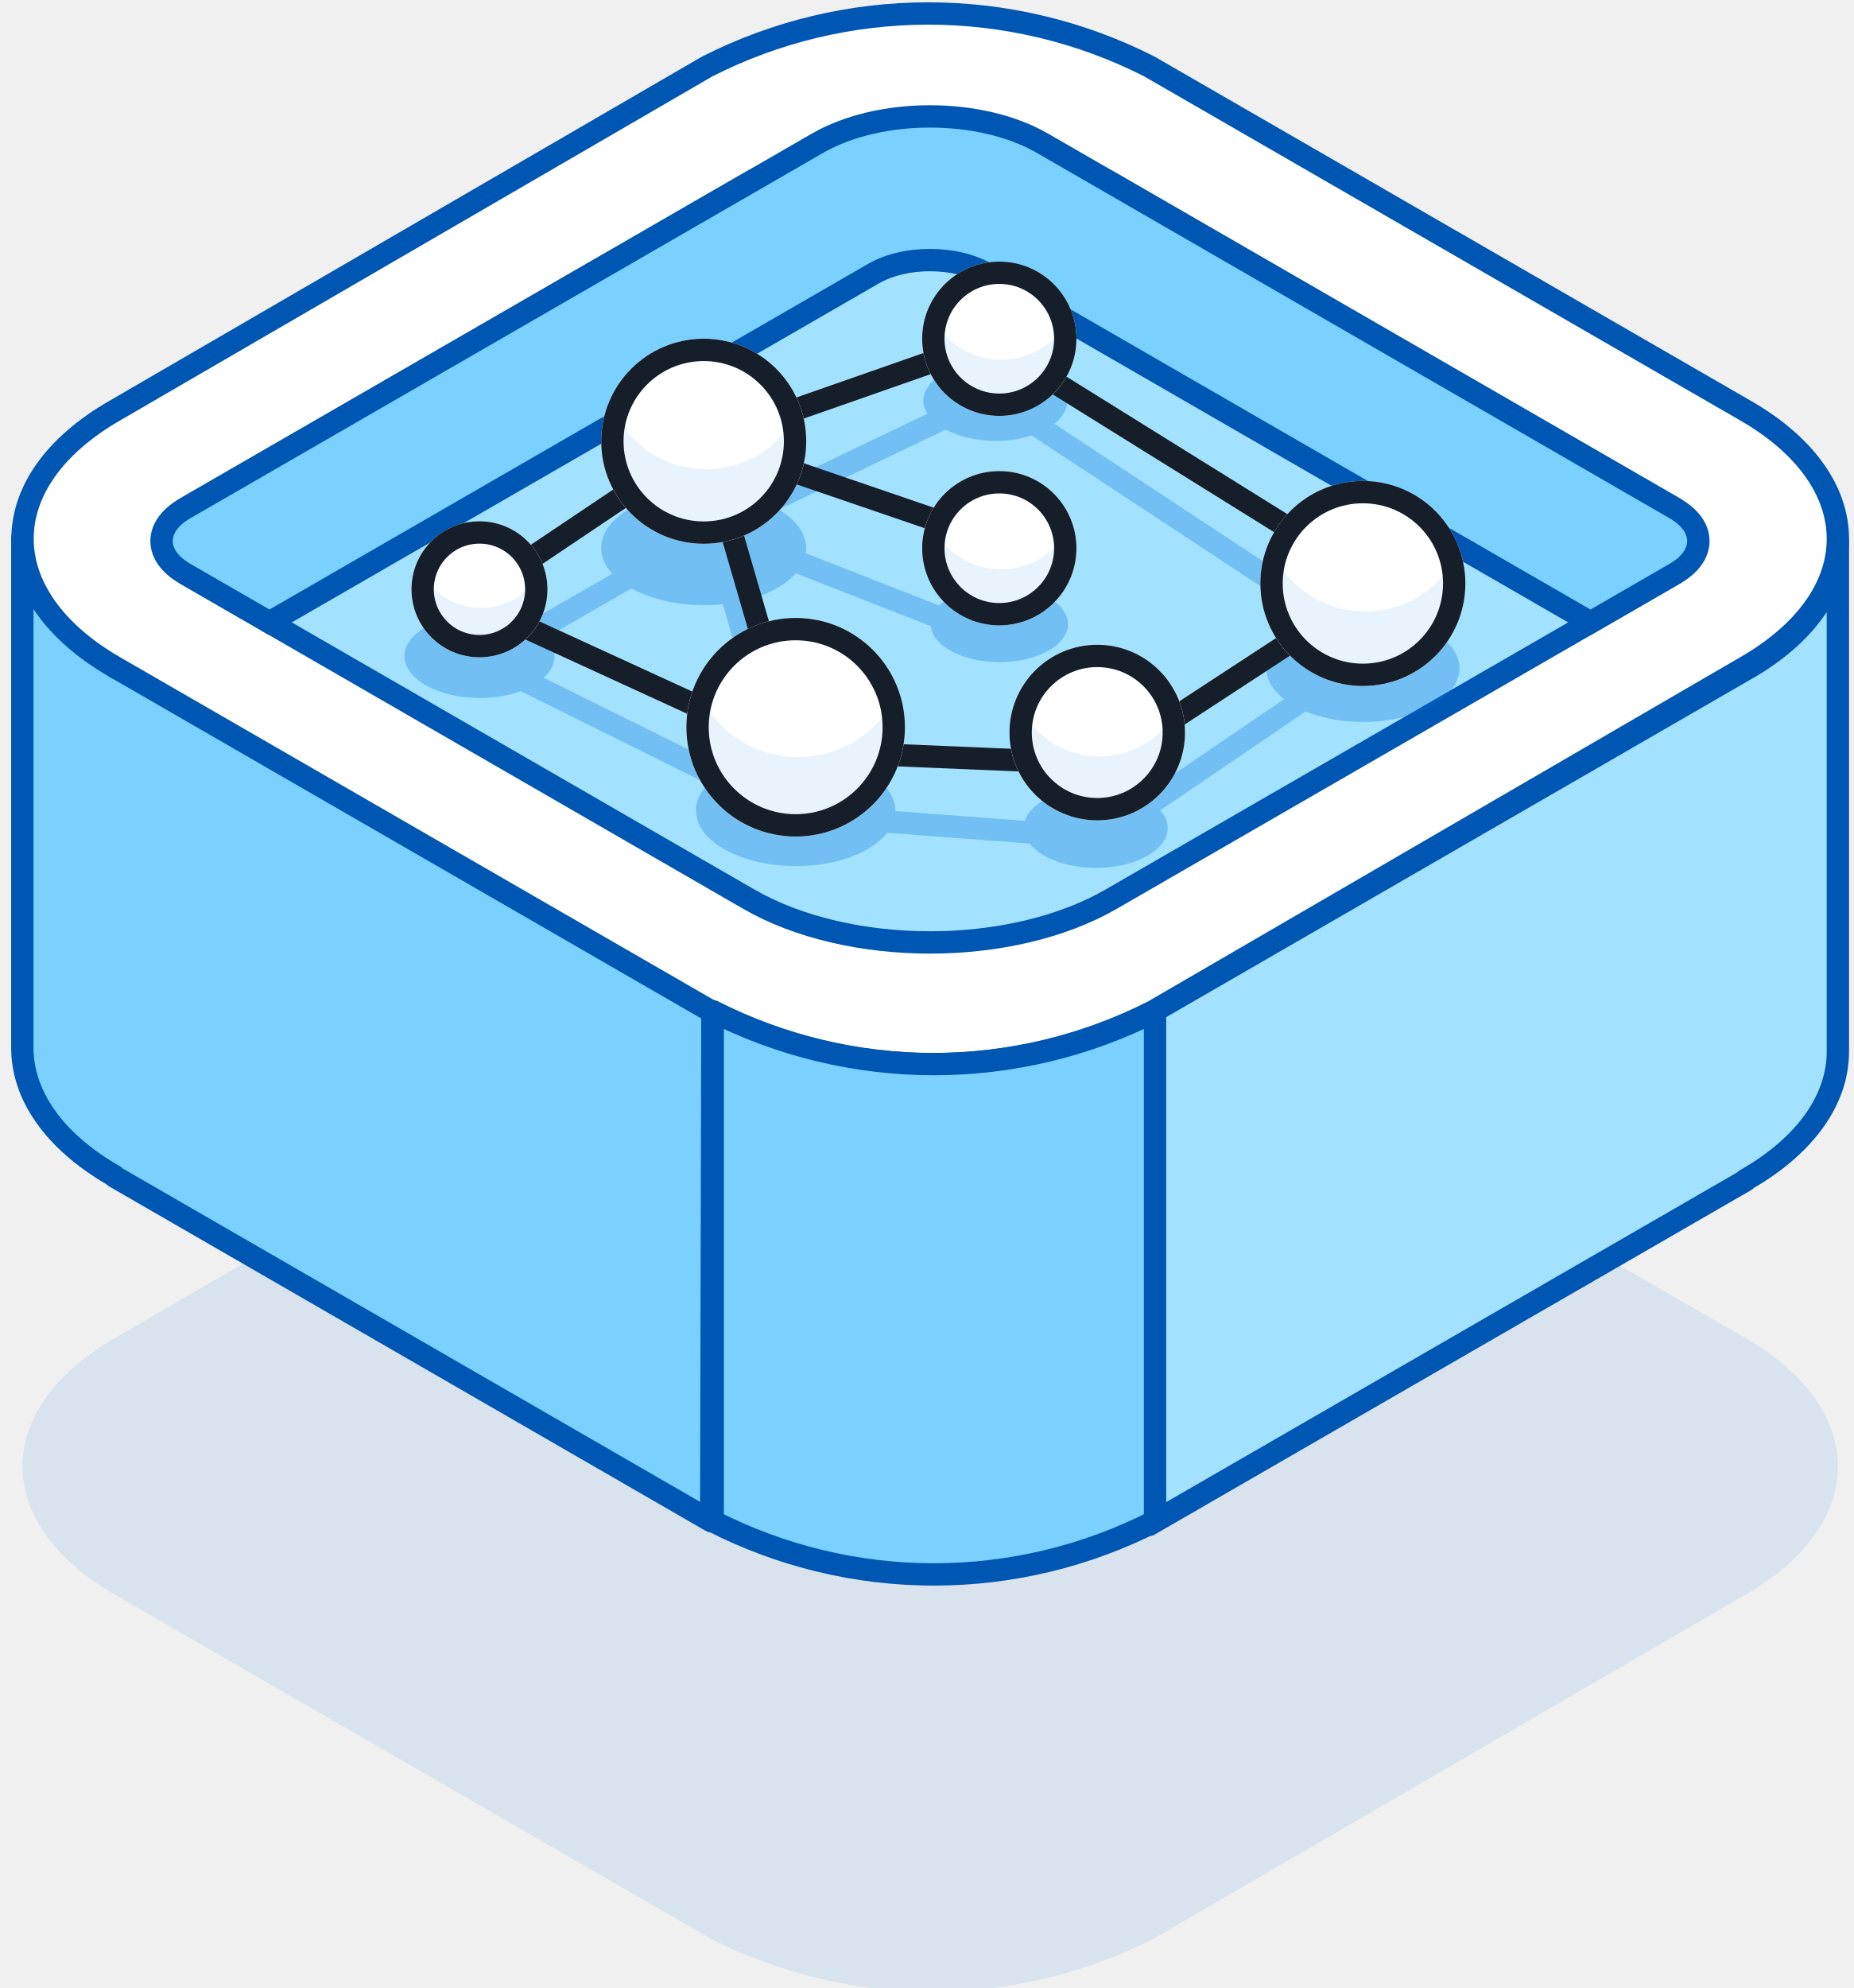
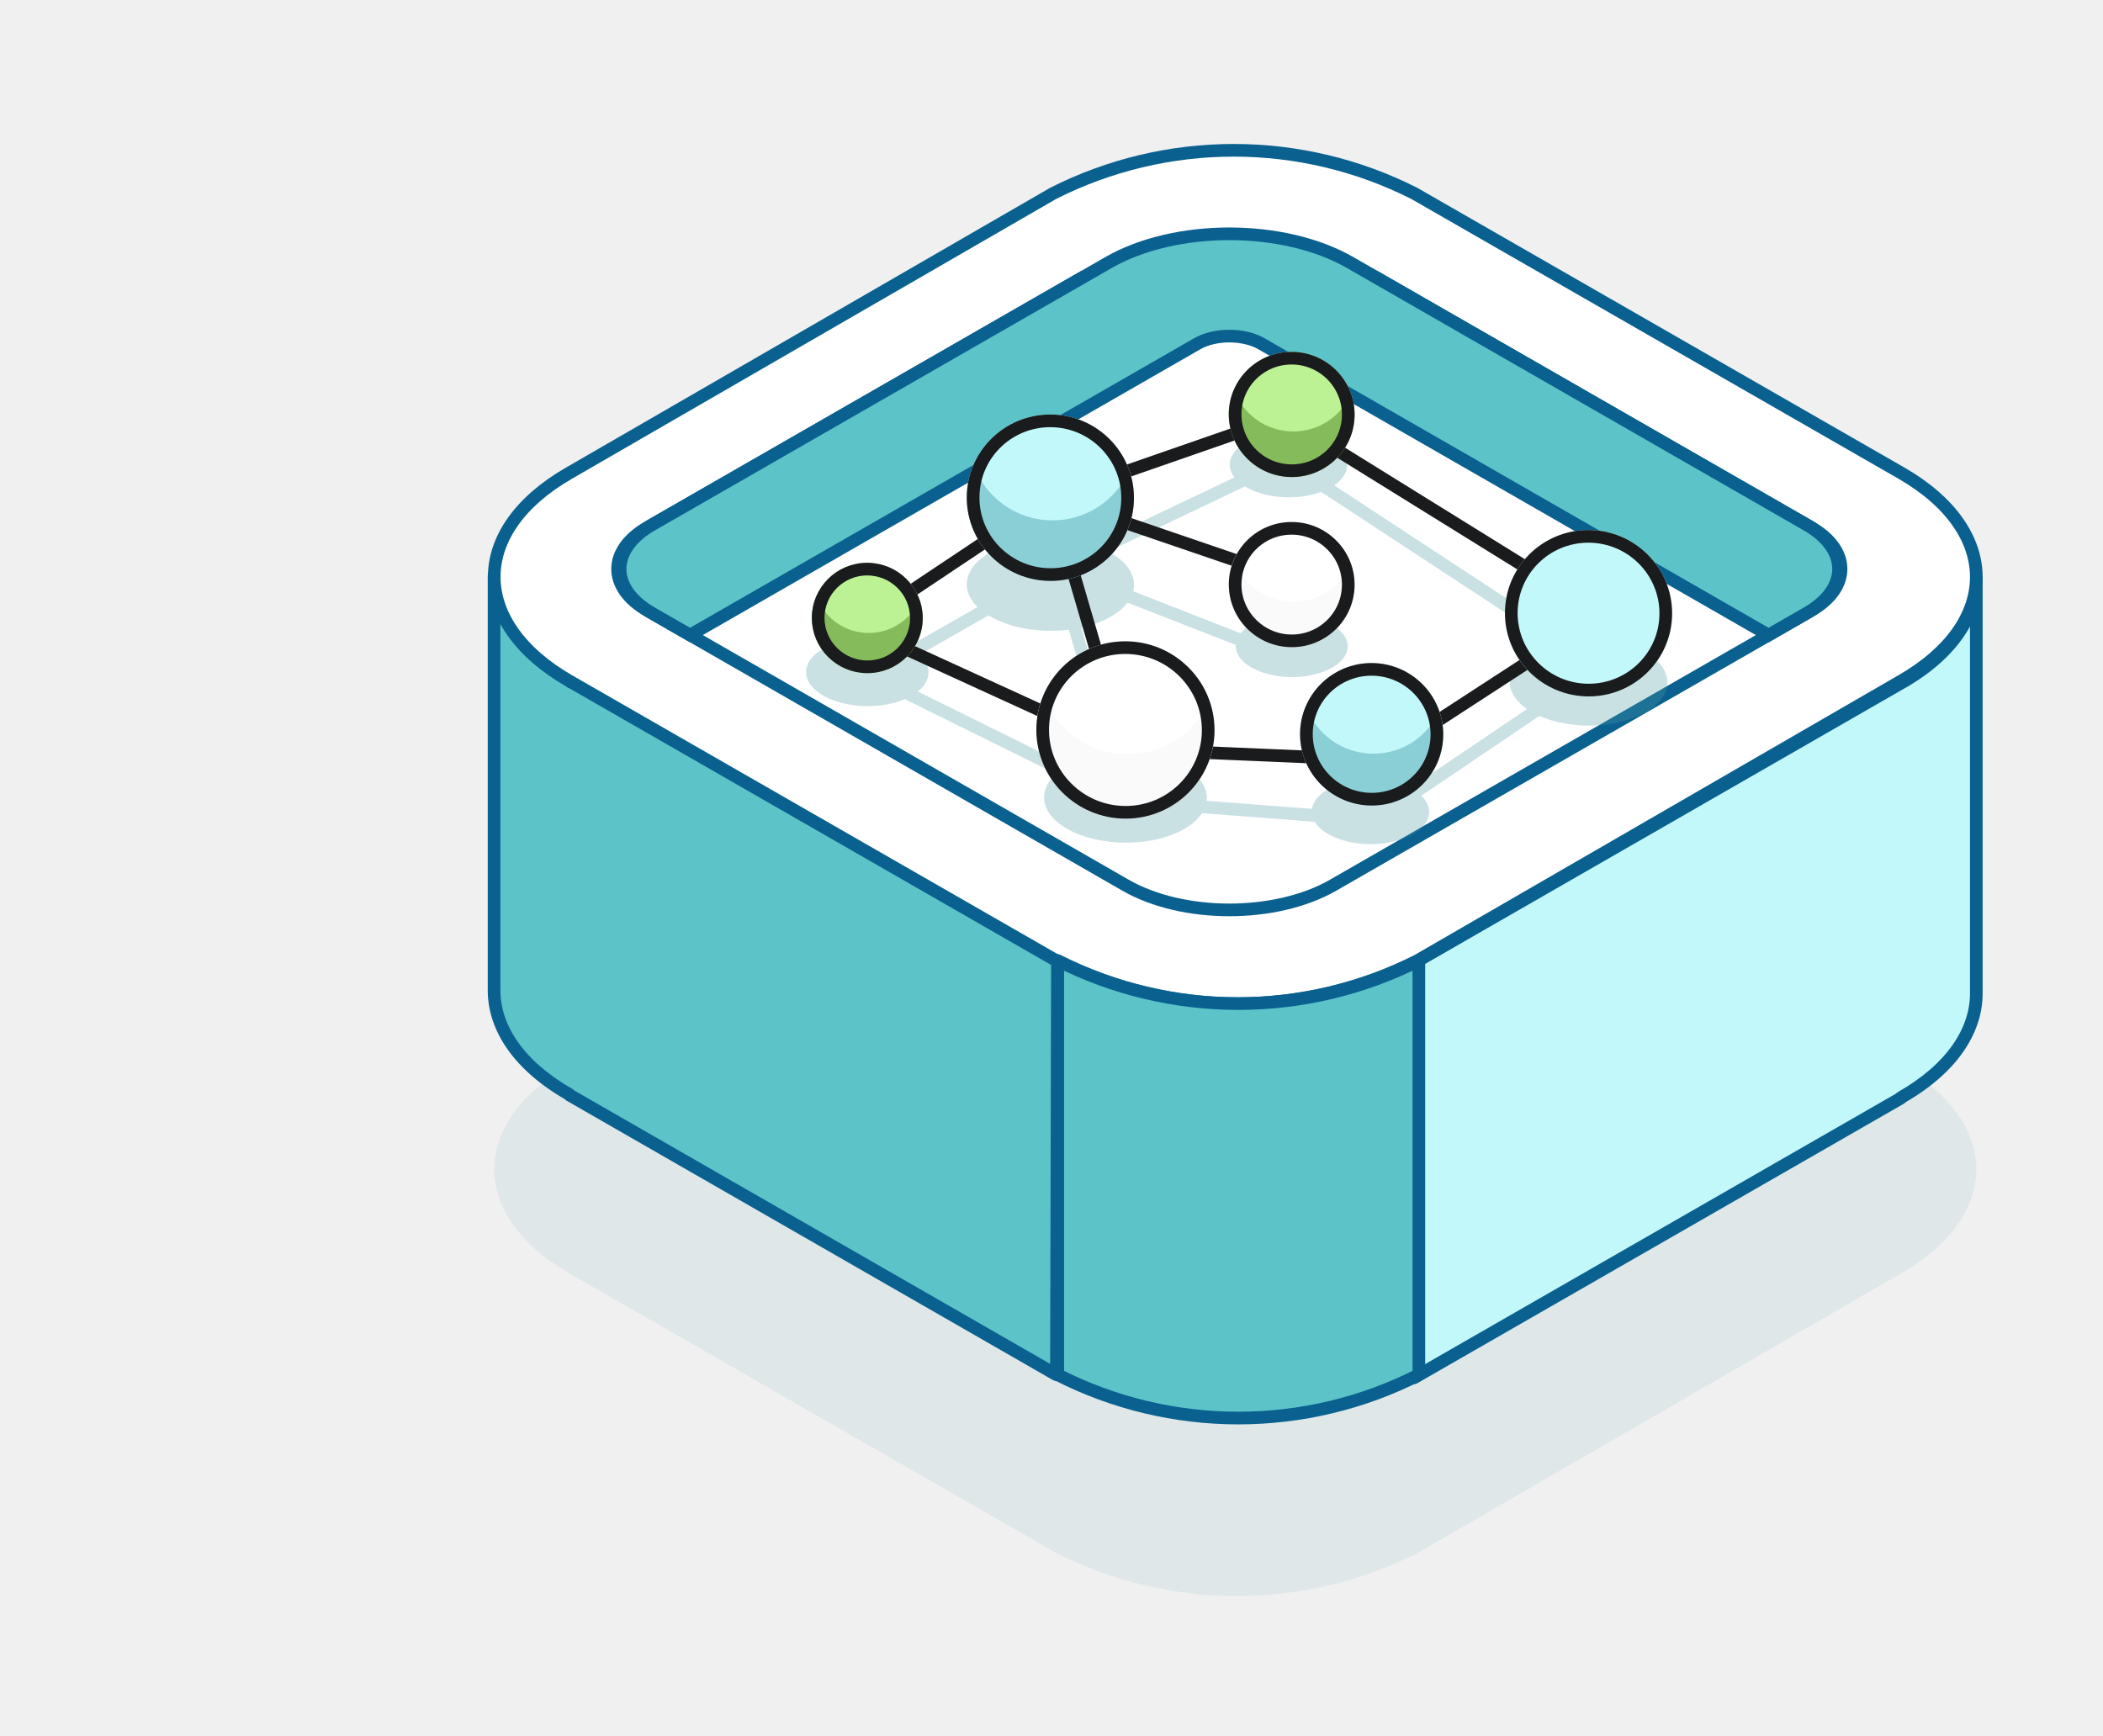
- <svg xmlns="http://www.w3.org/2000/svg" width="83" height="89" viewBox="0 0 83 89" fill="none">
-   <path opacity="0.1" d="M78.169 59.912C83.66 63.078 83.688 68.205 78.169 71.385L51.653 86.793C48.582 88.354 45.186 89.168 41.742 89.168C38.298 89.168 34.902 88.354 31.832 86.793L5.133 71.385C-0.344 68.219 -0.386 63.092 5.133 59.912L31.664 44.504C34.731 42.943 38.125 42.129 41.567 42.129C45.009 42.129 48.403 42.943 51.47 44.504L78.169 59.912Z" fill="#006FD6" />
-   <path fill-rule="evenodd" clip-rule="evenodd" d="M1 24.074V46.907C1 48.977 2.35 51.06 5.133 52.652L5.132 52.678L31.845 68.1L31.901 45.268L5.202 29.846L5.202 29.906V29.846C2.401 28.277 1 26.161 1 24.074Z" fill="#7AD1FF" />
-   <path d="M1.5 24.074C1.5 23.798 1.276 23.574 1 23.574C0.724 23.574 0.5 23.798 0.5 24.074H1.5ZM5.133 52.652L5.633 52.654C5.633 52.474 5.537 52.308 5.381 52.218L5.133 52.652ZM5.132 52.678L4.632 52.676C4.632 52.855 4.727 53.021 4.882 53.111L5.132 52.678ZM31.845 68.1L31.595 68.533C31.749 68.623 31.94 68.623 32.094 68.534C32.249 68.445 32.344 68.28 32.345 68.102L31.845 68.1ZM31.901 45.268L32.401 45.269C32.401 45.09 32.306 44.925 32.151 44.835L31.901 45.268ZM5.202 29.846L5.453 29.413C5.298 29.323 5.108 29.323 4.953 29.412C4.799 29.501 4.703 29.666 4.702 29.844L5.202 29.846ZM5.202 29.906H4.702C4.702 30.182 4.926 30.406 5.202 30.406C5.477 30.407 5.701 30.184 5.702 29.908L5.202 29.906ZM5.202 29.846H5.702C5.702 29.665 5.604 29.498 5.447 29.409L5.202 29.846ZM1.5 46.907V24.074H0.5V46.907H1.5ZM5.381 52.218C2.693 50.681 1.5 48.737 1.5 46.907H0.5C0.5 49.217 2.007 51.44 4.884 53.086L5.381 52.218ZM5.632 52.679L5.633 52.654L4.633 52.651L4.632 52.676L5.632 52.679ZM32.095 67.667L5.382 52.245L4.882 53.111L31.595 68.533L32.095 67.667ZM31.401 45.267L31.345 68.099L32.345 68.102L32.401 45.269L31.401 45.267ZM4.952 30.279L31.651 45.701L32.151 44.835L5.453 29.413L4.952 30.279ZM5.702 29.908L5.702 29.847L4.702 29.844L4.702 29.905L5.702 29.908ZM4.702 29.846V29.906H5.702V29.846H4.702ZM0.5 24.074C0.5 26.405 2.062 28.66 4.958 30.282L5.447 29.409C2.74 27.893 1.5 25.918 1.5 24.074H0.5Z" fill="#0056B3" />
-   <path fill-rule="evenodd" clip-rule="evenodd" d="M82.297 24.242V47.075C82.297 49.145 80.947 51.228 78.165 52.82L78.165 52.846L51.452 68.268L51.396 45.436L78.095 30.013L78.095 30.014C80.896 28.445 82.297 26.329 82.297 24.242Z" fill="#A3E2FF" />
-   <path d="M81.797 24.242C81.797 23.966 82.021 23.742 82.297 23.742C82.573 23.742 82.797 23.966 82.797 24.242H81.797ZM78.165 52.82L77.665 52.822C77.664 52.642 77.76 52.475 77.916 52.386L78.165 52.82ZM78.165 52.846L78.665 52.844C78.665 53.023 78.57 53.189 78.415 53.279L78.165 52.846ZM51.452 68.268L51.702 68.701C51.548 68.79 51.357 68.79 51.203 68.701C51.048 68.612 50.953 68.448 50.952 68.269L51.452 68.268ZM51.396 45.436L50.896 45.437C50.896 45.258 50.991 45.092 51.146 45.003L51.396 45.436ZM78.095 30.013L77.845 29.58C77.999 29.491 78.189 29.491 78.344 29.58C78.499 29.669 78.594 29.833 78.595 30.012L78.095 30.013ZM78.095 30.014L78.339 30.45C78.184 30.536 77.996 30.535 77.843 30.445C77.69 30.356 77.595 30.192 77.595 30.015L78.095 30.014ZM81.797 47.075V24.242H82.797V47.075H81.797ZM77.916 52.386C80.604 50.848 81.797 48.905 81.797 47.075H82.797C82.797 49.385 81.29 51.608 78.413 53.254L77.916 52.386ZM77.665 52.847L77.665 52.822L78.665 52.819L78.665 52.844L77.665 52.847ZM51.202 67.835L77.915 52.413L78.415 53.279L51.702 68.701L51.202 67.835ZM51.896 45.434L51.952 68.267L50.952 68.269L50.896 45.437L51.896 45.434ZM78.345 30.446L51.646 45.869L51.146 45.003L77.845 29.58L78.345 30.446ZM77.595 30.015L77.595 30.015L78.595 30.012L78.595 30.012L77.595 30.015ZM82.797 24.242C82.797 26.573 81.235 28.828 78.339 30.45L77.85 29.577C80.557 28.061 81.797 26.086 81.797 24.242H82.797Z" fill="#0056B3" />
-   <path d="M78.169 18.387C83.66 21.552 83.688 26.68 78.169 29.859L51.653 45.268C48.582 46.829 45.186 47.642 41.742 47.642C38.298 47.642 34.902 46.829 31.832 45.268L5.133 29.859C-0.344 26.694 -0.386 21.566 5.133 18.387L31.664 2.978C34.731 1.417 38.125 0.604 41.567 0.604C45.009 0.604 48.403 1.417 51.47 2.978L78.169 18.387Z" fill="white" stroke="#0056B3" stroke-linejoin="round" />
-   <path d="M51.721 45.268V68.1C48.655 69.667 45.261 70.485 41.817 70.485C38.374 70.485 34.98 69.667 31.914 68.1V45.268C34.983 46.826 38.376 47.638 41.817 47.638C45.259 47.638 48.652 46.826 51.721 45.268Z" fill="#7AD1FF" stroke="#0056B3" stroke-linejoin="round" />
-   <path d="M49.764 8.192C45.279 5.603 38.007 5.603 33.522 8.192L8.464 22.658C6.969 23.521 6.969 24.921 8.464 25.784L33.522 40.25C38.007 42.839 45.279 42.839 49.764 40.25L74.822 25.784C76.317 24.921 76.317 23.521 74.822 22.658L49.764 8.192Z" fill="#A3E2FF" stroke="#0056B3" />
-   <path fill-rule="evenodd" clip-rule="evenodd" d="M36.596 6.418C39.383 4.809 43.902 4.809 46.689 6.418L75.005 22.765C76.399 23.569 76.399 24.874 75.005 25.678L71.218 27.864L44.166 12.247C42.772 11.442 40.513 11.442 39.119 12.247L12.067 27.864L8.28 25.678C6.886 24.874 6.886 23.569 8.28 22.765L36.596 6.418Z" fill="#7AD1FF" />
-   <path d="M46.689 6.418L46.939 5.985V5.985L46.689 6.418ZM36.596 6.418L36.846 6.851L36.596 6.418ZM75.005 22.765L74.755 23.198L75.005 22.765ZM75.005 25.678L74.755 25.245V25.245L75.005 25.678ZM71.218 27.864L70.968 28.297L71.218 28.442L71.468 28.297L71.218 27.864ZM44.166 12.247L44.416 11.814L44.166 12.247ZM39.119 12.247L38.869 11.814L39.119 12.247ZM12.067 27.864L11.817 28.297L12.067 28.442L12.317 28.297L12.067 27.864ZM8.28 25.678L8.53 25.245H8.53L8.28 25.678ZM8.28 22.765L8.03 22.332H8.03L8.28 22.765ZM46.939 5.985C45.451 5.126 43.533 4.711 41.642 4.711C39.752 4.711 37.834 5.126 36.346 5.985L36.846 6.851C38.146 6.1 39.88 5.711 41.642 5.711C43.404 5.711 45.139 6.1 46.439 6.851L46.939 5.985ZM75.255 22.332L46.939 5.985L46.439 6.851L74.755 23.198L75.255 22.332ZM75.255 26.111C76.043 25.656 76.55 24.99 76.55 24.221C76.55 23.453 76.043 22.787 75.255 22.332L74.755 23.198C75.361 23.547 75.55 23.936 75.55 24.221C75.55 24.507 75.361 24.895 74.755 25.245L75.255 26.111ZM71.468 28.297L75.255 26.111L74.755 25.245L70.968 27.431L71.468 28.297ZM71.468 27.431L44.416 11.814L43.916 12.68L70.968 28.297L71.468 27.431ZM44.416 11.814C43.625 11.357 42.62 11.143 41.642 11.143C40.665 11.143 39.66 11.357 38.869 11.814L39.369 12.68C39.972 12.332 40.794 12.143 41.642 12.143C42.491 12.143 43.313 12.332 43.916 12.68L44.416 11.814ZM38.869 11.814L11.817 27.431L12.317 28.297L39.369 12.68L38.869 11.814ZM8.03 26.111L11.817 28.297L12.317 27.431L8.53 25.245L8.03 26.111ZM8.03 22.332C7.242 22.787 6.734 23.453 6.734 24.221C6.734 24.99 7.242 25.656 8.03 26.111L8.53 25.245C7.924 24.895 7.734 24.507 7.734 24.221C7.734 23.936 7.924 23.547 8.53 23.198L8.03 22.332ZM36.346 5.985L8.03 22.332L8.53 23.198L36.846 6.851L36.346 5.985Z" fill="#0056B3" />
-   <path opacity="0.3" fill-rule="evenodd" clip-rule="evenodd" d="M19.086 28.059C17.779 28.788 17.785 29.969 19.102 30.698C20.25 31.337 22.014 31.419 23.314 30.944L31.701 35.101C30.779 36.043 31.039 37.248 32.48 38.045C34.232 39.02 37.059 39.02 38.797 38.045C39.202 37.819 39.512 37.561 39.727 37.285L46.108 37.766C46.266 37.97 46.496 38.162 46.797 38.328C48.061 39.032 50.1 39.032 51.354 38.328C52.35 37.773 52.551 36.944 51.958 36.276L58.47 31.851C60.169 32.551 62.568 32.472 64.097 31.614C65.781 30.676 65.774 29.155 64.077 28.217C63.032 27.639 61.592 27.417 60.246 27.551L47.213 18.973C48.093 18.275 47.969 17.304 46.84 16.68C45.577 15.981 43.538 15.981 42.284 16.68C41.39 17.178 41.136 17.897 41.522 18.522L33.655 22.291C31.916 21.777 29.713 21.927 28.255 22.739C26.825 23.536 26.545 24.731 27.416 25.686L23.539 27.913C22.217 27.335 20.299 27.384 19.086 28.059ZM46.19 19.497C44.978 19.889 43.405 19.802 42.346 19.236L34.877 22.814C35.79 23.361 36.192 24.075 36.084 24.769L42.054 27.105C42.189 26.969 42.359 26.842 42.566 26.726C43.763 26.059 45.709 26.059 46.914 26.726C48.12 27.393 48.125 28.474 46.929 29.141C45.733 29.812 43.786 29.812 42.58 29.141C42.023 28.833 41.722 28.436 41.678 28.032L35.636 25.668C35.421 25.912 35.132 26.14 34.767 26.343C34.35 26.578 33.871 26.757 33.36 26.882L35.35 33.814C36.579 33.774 37.834 34.015 38.776 34.537C39.661 35.026 40.101 35.669 40.095 36.31L45.895 36.747C46.005 36.399 46.3 36.067 46.782 35.798C47.952 35.146 49.805 35.102 51.075 35.667L57.5 31.301C56.299 30.363 56.452 29.056 57.959 28.217C58.233 28.064 58.535 27.936 58.856 27.833L46.19 19.497ZM24.352 30.342C24.949 29.791 24.986 29.105 24.463 28.536L28.279 26.344C29.394 26.965 30.934 27.201 32.369 27.052L34.338 33.913C33.721 34.015 33.136 34.193 32.631 34.446L24.352 30.342Z" fill="#006FD6" />
-   <path d="M35.593 33.617L49.441 34.196L61.741 26.153L44.3 15.301L31.573 19.755M35.593 33.617L20.938 26.893L31.573 19.755M35.593 33.617L31.573 19.755M31.573 19.755L44.908 24.317" stroke="#151E29" />
-   <circle cx="3.454" cy="3.454" r="3.454" transform="matrix(-1 -8.9407e-08 -8.9407e-08 1 48.2012 21.0898)" fill="white" />
-   <path opacity="0.5" fill-rule="evenodd" clip-rule="evenodd" d="M41.571 23.184C42.045 24.526 43.325 25.487 44.829 25.487C46.254 25.487 47.477 24.625 48.005 23.393C48.132 23.753 48.201 24.14 48.201 24.544C48.201 26.451 46.655 27.998 44.747 27.998C42.84 27.998 41.293 26.451 41.293 24.544C41.293 24.061 41.392 23.601 41.571 23.184Z" fill="#D4E7F8" />
-   <circle cx="3.454" cy="3.454" r="2.954" transform="matrix(-1 -8.9407e-08 -8.9407e-08 1 48.2012 21.0898)" stroke="#151E29" />
-   <circle cx="3.454" cy="3.454" r="3.454" transform="matrix(-1 -8.9407e-08 -8.9407e-08 1 48.2012 11.7109)" fill="white" />
-   <path opacity="0.5" fill-rule="evenodd" clip-rule="evenodd" d="M41.571 13.805C42.045 15.147 43.325 16.108 44.829 16.108C46.254 16.108 47.477 15.246 48.005 14.014C48.132 14.374 48.201 14.761 48.201 15.165C48.201 17.072 46.655 18.619 44.747 18.619C42.84 18.619 41.293 17.072 41.293 15.165C41.293 14.682 41.392 14.222 41.571 13.805Z" fill="#D4E7F8" />
-   <circle cx="3.454" cy="3.454" r="2.954" transform="matrix(-1 -8.9407e-08 -8.9407e-08 1 48.2012 11.7109)" stroke="#151E29" />
-   <circle cx="4.893" cy="4.893" r="4.893" transform="matrix(-1 -8.9407e-08 -8.9407e-08 1 40.5215 27.6641)" fill="white" />
-   <path opacity="0.5" fill-rule="evenodd" clip-rule="evenodd" d="M31.13 30.631C31.801 32.532 33.614 33.894 35.745 33.894C37.763 33.894 39.495 32.672 40.244 30.928C40.424 31.438 40.522 31.986 40.522 32.558C40.522 35.26 38.331 37.451 35.629 37.451C32.926 37.451 30.736 35.26 30.736 32.558C30.736 31.874 30.876 31.222 31.13 30.631Z" fill="#D4E7F8" />
-   <circle cx="4.893" cy="4.893" r="4.393" transform="matrix(-1 -8.9407e-08 -8.9407e-08 1 40.5215 27.6641)" stroke="#151E29" />
-   <circle cx="3.044" cy="3.044" r="3.044" transform="matrix(-1 -8.9407e-08 -8.9407e-08 1 24.5137 23.3379)" fill="white" />
-   <path opacity="0.5" fill-rule="evenodd" clip-rule="evenodd" d="M18.67 25.184C19.088 26.366 20.216 27.214 21.542 27.214C22.797 27.214 23.875 26.454 24.341 25.369C24.453 25.686 24.514 26.027 24.514 26.383C24.514 28.064 23.151 29.427 21.469 29.427C19.788 29.427 18.425 28.064 18.425 26.383C18.425 25.957 18.512 25.552 18.67 25.184Z" fill="#D4E7F8" />
-   <circle cx="3.044" cy="3.044" r="2.544" transform="matrix(-1 -8.9407e-08 -8.9407e-08 1 24.5137 23.3379)" stroke="#151E29" />
-   <circle cx="3.93" cy="3.93" r="3.93" transform="matrix(-1 -8.9407e-08 -8.9407e-08 1 53.0625 28.8652)" fill="white" />
-   <path opacity="0.5" fill-rule="evenodd" clip-rule="evenodd" d="M45.518 31.248C46.058 32.775 47.514 33.869 49.225 33.869C50.846 33.869 52.238 32.888 52.839 31.487C52.984 31.896 53.062 32.337 53.062 32.796C53.062 34.967 51.303 36.726 49.132 36.726C46.961 36.726 45.202 34.967 45.202 32.796C45.202 32.246 45.315 31.723 45.518 31.248Z" fill="#D4E7F8" />
-   <circle cx="3.93" cy="3.93" r="3.43" transform="matrix(-1 -8.9407e-08 -8.9407e-08 1 53.0625 28.8652)" stroke="#151E29" />
-   <circle cx="4.59" cy="4.59" r="4.59" transform="matrix(-1 -8.9407e-08 -8.9407e-08 1 36.1016 15.1641)" fill="white" />
-   <path opacity="0.5" fill-rule="evenodd" clip-rule="evenodd" d="M27.291 17.945C27.921 19.729 29.622 21.007 31.621 21.007C33.514 21.007 35.139 19.861 35.841 18.225C36.01 18.703 36.102 19.217 36.102 19.753C36.102 22.288 34.047 24.343 31.512 24.343C28.977 24.343 26.922 22.288 26.922 19.753C26.922 19.111 27.053 18.5 27.291 17.945Z" fill="#D4E7F8" />
-   <circle cx="4.59" cy="4.59" r="4.09" transform="matrix(-1 -8.9407e-08 -8.9407e-08 1 36.1016 15.1641)" stroke="#151E29" />
-   <circle cx="4.59" cy="4.59" r="4.59" transform="matrix(-1 -8.9407e-08 -8.9407e-08 1 65.6172 21.5312)" fill="white" />
-   <path opacity="0.5" fill-rule="evenodd" clip-rule="evenodd" d="M56.807 24.314C57.437 26.098 59.137 27.376 61.136 27.376C63.029 27.376 64.655 26.23 65.356 24.593C65.525 25.072 65.617 25.586 65.617 26.122C65.617 28.657 63.562 30.712 61.027 30.712C58.492 30.712 56.437 28.657 56.437 26.122C56.437 25.48 56.569 24.869 56.807 24.314Z" fill="#D4E7F8" />
-   <circle cx="4.59" cy="4.59" r="4.09" transform="matrix(-1 -8.9407e-08 -8.9407e-08 1 65.6172 21.5312)" stroke="#151E29" />
+ <svg xmlns="http://www.w3.org/2000/svg" width="166" height="137" viewBox="0 0 166 137" fill="none">
+   <path opacity="0.1" d="M150.058 84.1C157.96 88.634 158.001 95.977 150.058 100.531L111.896 122.599C107.478 124.835 102.59 126 97.633 126C92.676 126 87.79 124.835 83.371 122.599L44.947 100.531C37.065 95.997 37.004 88.654 44.947 84.1L83.129 62.032C87.544 59.797 92.428 58.631 97.381 58.631C102.335 58.631 107.219 59.797 111.634 62.032L150.058 84.1Z" fill="#4C99A4" />
+   <path fill-rule="evenodd" clip-rule="evenodd" d="M39 45.479V78.18C39 81.145 40.943 84.129 44.947 86.409L44.947 86.445L83.391 108.533L83.472 75.833L45.048 53.745L45.048 53.833V53.745C41.016 51.498 39 48.468 39 45.479Z" fill="#5CC3C9" />
+   <path d="M39.5 45.479C39.5 45.203 39.276 44.979 39 44.979C38.724 44.979 38.5 45.203 38.5 45.479H39.5ZM44.947 86.409L45.447 86.41C45.448 86.23 45.351 86.063 45.195 85.974L44.947 86.409ZM44.947 86.445L44.447 86.444C44.447 86.623 44.542 86.789 44.698 86.879L44.947 86.445ZM83.391 108.533L83.142 108.967C83.297 109.055 83.487 109.055 83.641 108.966C83.796 108.877 83.891 108.713 83.891 108.534L83.391 108.533ZM83.472 75.833L83.972 75.834C83.972 75.654 83.877 75.489 83.721 75.399L83.472 75.833ZM45.048 53.745L45.297 53.311C45.143 53.223 44.953 53.223 44.798 53.312C44.644 53.401 44.549 53.565 44.548 53.743L45.048 53.745ZM45.048 53.833H44.548C44.548 54.109 44.771 54.333 45.047 54.333C45.323 54.334 45.547 54.11 45.548 53.835L45.048 53.833ZM45.048 53.745H45.548C45.548 53.563 45.45 53.396 45.291 53.308L45.048 53.745ZM39.5 78.18V45.479H38.5V78.18H39.5ZM45.195 85.974C41.284 83.748 39.5 80.903 39.5 78.18H38.5C38.5 81.386 40.602 84.51 44.7 86.843L45.195 85.974ZM45.447 86.447L45.447 86.41L44.447 86.407L44.447 86.444L45.447 86.447ZM83.64 108.1L45.196 86.012L44.698 86.879L83.142 108.967L83.64 108.1ZM82.972 75.832L82.891 108.532L83.891 108.534L83.972 75.834L82.972 75.832ZM44.799 54.178L83.223 76.266L83.721 75.399L45.297 53.311L44.799 54.178ZM45.548 53.835L45.548 53.746L44.548 53.743L44.548 53.831L45.548 53.835ZM44.548 53.745V53.833H45.548V53.745H44.548ZM38.5 45.479C38.5 48.713 40.679 51.882 44.804 54.182L45.291 53.308C41.353 51.114 39.5 48.224 39.5 45.479H38.5Z" fill="#0A6190" />
+   <path fill-rule="evenodd" clip-rule="evenodd" d="M156 45.721V78.422C156 81.386 154.057 84.37 150.053 86.65L150.053 86.686L111.609 108.774L111.529 76.074L149.952 53.986L149.952 53.986C153.984 51.739 156 48.71 156 45.721Z" fill="#C3F8FB" />
+   <path d="M155.5 45.721C155.5 45.445 155.724 45.221 156 45.221C156.276 45.221 156.5 45.445 156.5 45.721H155.5ZM150.053 86.65L149.553 86.651C149.553 86.471 149.649 86.305 149.806 86.215L150.053 86.65ZM150.053 86.686L150.553 86.685C150.554 86.865 150.458 87.031 150.302 87.12L150.053 86.686ZM111.609 108.774L111.858 109.208C111.704 109.297 111.514 109.297 111.359 109.207C111.205 109.118 111.11 108.954 111.109 108.776L111.609 108.774ZM111.529 76.074L111.029 76.075C111.028 75.896 111.124 75.73 111.279 75.641L111.529 76.074ZM149.952 53.986L149.703 53.553C149.858 53.464 150.047 53.464 150.202 53.553C150.356 53.642 150.452 53.806 150.452 53.984L149.952 53.986ZM149.952 53.986L150.196 54.423C150.041 54.509 149.853 54.507 149.7 54.418C149.547 54.329 149.453 54.166 149.452 53.989L149.952 53.986ZM155.5 78.422V45.721H156.5V78.422H155.5ZM149.806 86.215C153.716 83.989 155.5 81.145 155.5 78.422H156.5C156.5 81.628 154.398 84.751 150.3 87.084L149.806 86.215ZM149.553 86.688L149.553 86.651L150.553 86.648L150.553 86.685L149.553 86.688ZM111.36 108.341L149.804 86.253L150.302 87.12L111.858 109.208L111.36 108.341ZM112.029 76.073L112.109 108.773L111.109 108.776L111.029 76.075L112.029 76.073ZM150.202 54.42L111.778 76.507L111.279 75.641L149.703 53.553L150.202 54.42ZM149.452 53.989L149.452 53.989L150.452 53.984L150.452 53.984L149.452 53.989ZM156.5 45.721C156.5 48.955 154.322 52.124 150.196 54.423L149.709 53.55C153.647 51.355 155.5 48.465 155.5 45.721H156.5Z" fill="#0A6190" />
+   <path d="M150.058 37.334C157.96 41.868 158.001 49.211 150.058 53.765L111.896 75.833C107.478 78.069 102.59 79.234 97.633 79.234C92.676 79.234 87.79 78.069 83.371 75.833L44.947 53.765C37.065 49.231 37.004 41.888 44.947 37.334L83.129 15.266C87.544 13.031 92.428 11.865 97.381 11.865C102.335 11.865 107.219 13.031 111.634 15.266L150.058 37.334Z" fill="white" stroke="#0A6190" stroke-linejoin="round" />
+   <path d="M111.997 75.833V108.533C107.585 110.778 102.7 111.949 97.744 111.949C92.789 111.949 87.904 110.778 83.492 108.533V75.833C87.908 78.066 92.791 79.228 97.744 79.228C102.698 79.228 107.581 78.066 111.997 75.833Z" fill="#5CC3C9" stroke="#0A6190" stroke-linejoin="round" />
+   <path d="M88.844 69.883L51.125 48.213C47.958 46.394 47.958 43.444 51.125 41.624L85.479 21.888H108.594L142.948 41.624C146.115 43.444 146.115 46.394 142.948 48.213L105.229 69.883C100.704 72.482 93.369 72.482 88.844 69.883Z" stroke="#0A6190" />
+   <path fill-rule="evenodd" clip-rule="evenodd" d="M87.499 20.727C92.766 17.701 101.307 17.701 106.575 20.727L142.613 41.432C145.965 43.358 145.965 46.48 142.613 48.406L139.601 50.136L99.563 27.134C98.168 26.332 95.906 26.332 94.51 27.134L54.472 50.136L51.46 48.406C48.108 46.48 48.108 43.358 51.46 41.432L87.499 20.727Z" fill="#5CC3C9" />
+   <path d="M106.575 20.727L106.326 21.161V21.161L106.575 20.727ZM87.499 20.727L87.748 21.161V21.161L87.499 20.727ZM142.613 41.432L142.364 41.865L142.613 41.432ZM142.613 48.406L142.364 47.972L142.613 48.406ZM139.601 50.136L139.352 50.57L139.601 50.713L139.85 50.57L139.601 50.136ZM99.563 27.134L99.314 27.567L99.563 27.134ZM94.51 27.134L94.759 27.567L94.51 27.134ZM54.472 50.136L54.223 50.57L54.472 50.713L54.721 50.57L54.472 50.136ZM51.46 48.406L51.211 48.839H51.211L51.46 48.406ZM51.46 41.432L51.709 41.865L51.46 41.432ZM106.824 20.294C104.096 18.727 100.553 17.958 97.037 17.958C93.52 17.958 89.977 18.727 87.249 20.294L87.748 21.161C90.288 19.702 93.649 18.958 97.037 18.958C100.425 18.958 103.785 19.702 106.326 21.161L106.824 20.294ZM142.862 40.998L106.824 20.294L106.326 21.161L142.364 41.865L142.862 40.998ZM142.862 48.839C144.629 47.824 145.627 46.424 145.627 44.919C145.627 43.414 144.629 42.013 142.862 40.998L142.364 41.865C143.95 42.776 144.627 43.9 144.627 44.919C144.627 45.938 143.95 47.061 142.364 47.972L142.862 48.839ZM139.85 50.57L142.862 48.839L142.364 47.972L139.352 49.703L139.85 50.57ZM139.85 49.703L99.812 26.7L99.314 27.567L139.352 50.57L139.85 49.703ZM99.812 26.7C99.021 26.246 98.015 26.033 97.037 26.033C96.058 26.033 95.053 26.246 94.261 26.7L94.759 27.567C95.363 27.221 96.186 27.033 97.037 27.033C97.887 27.033 98.71 27.221 99.314 27.567L99.812 26.7ZM94.261 26.7L54.223 49.703L54.721 50.57L94.759 27.567L94.261 26.7ZM51.211 48.839L54.223 50.57L54.721 49.703L51.709 47.972L51.211 48.839ZM51.211 40.998C49.444 42.013 48.446 43.414 48.446 44.919C48.446 46.424 49.444 47.824 51.211 48.839L51.709 47.972C50.123 47.061 49.446 45.938 49.446 44.919C49.446 43.9 50.123 42.776 51.709 41.865L51.211 40.998ZM87.249 20.294L51.211 40.998L51.709 41.865L87.748 21.161L87.249 20.294Z" fill="#0A6190" />
+   <path opacity="0.3" fill-rule="evenodd" clip-rule="evenodd" d="M65.029 51.186C63.151 52.225 63.16 53.914 65.056 54.957C66.802 55.924 69.532 56.004 71.421 55.194L83.362 61.1C81.832 62.466 82.149 64.287 84.312 65.477C86.832 66.873 90.899 66.878 93.397 65.487C94.08 65.109 94.575 64.667 94.883 64.195L103.779 64.873C104.001 65.243 104.379 65.591 104.915 65.886C106.733 66.893 109.666 66.897 111.468 65.894C112.972 65.062 113.214 63.796 112.194 62.818L121.512 56.519C123.965 57.615 127.549 57.536 129.808 56.278C132.227 54.94 132.215 52.766 129.773 51.422C128.174 50.541 125.931 50.236 123.894 50.506L105.314 38.316C106.787 37.314 106.671 35.833 104.968 34.896C103.15 33.895 100.216 33.892 98.415 34.888C97.048 35.644 96.724 36.758 97.44 37.689L86.253 43.017C83.713 42.184 80.394 42.367 78.225 43.566C76.095 44.744 75.742 46.533 77.164 47.923L71.638 51.078C69.732 50.152 66.836 50.188 65.029 51.186ZM104.285 38.835C102.491 39.499 100.036 39.389 98.441 38.505C98.38 38.471 98.322 38.438 98.266 38.403L87.486 43.537C87.511 43.55 87.536 43.564 87.56 43.577C89.099 44.424 89.728 45.581 89.448 46.678L97.927 49.991C98.138 49.732 98.437 49.49 98.821 49.277C100.54 48.326 103.34 48.33 105.075 49.285C106.81 50.239 106.819 51.785 105.1 52.736C103.38 53.693 100.581 53.69 98.846 52.728C97.936 52.228 97.501 51.565 97.54 50.911L89.001 47.575C88.683 47.995 88.214 48.387 87.597 48.729C86.939 49.095 86.175 49.367 85.358 49.545L88.222 59.444C90.055 59.354 91.95 59.697 93.361 60.474C94.733 61.228 95.362 62.237 95.248 63.222L103.56 63.855C103.646 63.276 104.089 62.712 104.889 62.27C106.648 61.297 109.485 61.277 111.31 62.208L120.531 55.974C118.576 54.624 118.723 52.656 120.973 51.411C121.437 51.155 121.955 50.948 122.509 50.791L104.285 38.835ZM72.452 54.591C73.527 53.726 73.569 52.586 72.577 51.694L78.027 48.582C78.103 48.628 78.181 48.673 78.262 48.718C79.924 49.639 82.24 49.971 84.365 49.713L87.208 59.54C86.142 59.69 85.134 59.993 84.299 60.45L72.452 54.591Z" fill="#4C99A4" />
+   <path d="M88.796 59.143L108.726 59.993L126.415 48.487L101.299 32.909L82.989 39.273M88.796 59.143L67.694 49.486L82.989 39.273M88.796 59.143L82.989 39.273M82.989 39.273L102.187 45.831" stroke="#1A1B1D" />
+   <ellipse cx="4.957" cy="4.951" rx="4.957" ry="4.951" transform="matrix(-1.00182 -0.00104866 0.00105614 0.998175 106.92 41.2148)" fill="white" />
+   <path opacity="0.5" fill-rule="evenodd" clip-rule="evenodd" d="M97.395 44.194C98.077 46.116 99.919 47.495 102.083 47.497C104.128 47.499 105.884 46.27 106.643 44.513C106.825 45.027 106.925 45.58 106.925 46.156C106.928 48.886 104.707 51.096 101.965 51.093C99.223 51.09 96.997 48.875 96.994 46.146C96.993 45.452 97.136 44.792 97.395 44.194Z" fill="#F5F6F6" />
+   <path d="M97.495 46.147C97.498 48.599 99.498 50.591 101.965 50.594C104.431 50.596 106.427 48.609 106.425 46.156C106.422 43.703 104.422 41.711 101.955 41.709C99.489 41.706 97.493 43.694 97.495 46.147Z" stroke="#1A1B1D" />
+   <ellipse cx="4.957" cy="4.951" rx="4.957" ry="4.951" transform="matrix(-1.00182 -0.00104866 0.00105614 0.998175 106.92 27.782)" fill="#BCF194" />
+   <path opacity="0.5" fill-rule="evenodd" clip-rule="evenodd" d="M97.395 30.761C98.078 32.683 99.919 34.062 102.083 34.064C104.128 34.066 105.884 32.837 106.642 31.08C106.825 31.594 106.925 32.147 106.925 32.723C106.928 35.453 104.707 37.663 101.965 37.66C99.223 37.657 96.997 35.442 96.994 32.713C96.993 32.019 97.136 31.359 97.395 30.761Z" fill="#4D8622" />
+   <path d="M97.495 32.714C97.498 35.167 99.498 37.158 101.965 37.161C104.431 37.163 106.427 35.176 106.425 32.723C106.422 30.27 104.422 28.279 101.955 28.276C99.489 28.273 97.493 30.261 97.495 32.714Z" stroke="#1A1B1D" />
+   <ellipse cx="7.021" cy="7.013" rx="7.021" ry="7.013" transform="matrix(-1.00182 -0.00104866 0.00105614 0.998175 95.8628 50.6355)" fill="white" />
+   <path opacity="0.5" fill-rule="evenodd" clip-rule="evenodd" d="M82.37 54.855C83.337 57.578 85.946 59.531 89.011 59.534C91.908 59.537 94.394 57.797 95.469 55.308C95.728 56.036 95.869 56.82 95.87 57.636C95.874 61.502 92.728 64.632 88.843 64.628C84.959 64.624 81.806 61.487 81.802 57.621C81.801 56.638 82.003 55.703 82.37 54.855Z" fill="#F5F6F6" />
+   <path d="M82.303 57.621C82.306 61.211 85.234 64.126 88.843 64.129C92.452 64.133 95.373 61.225 95.369 57.635C95.365 54.045 92.438 51.131 88.829 51.127C85.22 51.123 82.299 54.032 82.303 57.621Z" stroke="#1A1B1D" />
+   <ellipse cx="4.369" cy="4.363" rx="4.369" ry="4.363" transform="matrix(-1.00182 -0.00104866 0.00105614 0.998175 72.8311 44.4341)" fill="#BCF194" />
+   <path opacity="0.5" fill-rule="evenodd" clip-rule="evenodd" d="M64.436 47.059C65.038 48.753 66.661 49.969 68.568 49.971C70.371 49.972 71.918 48.89 72.587 47.341C72.748 47.794 72.835 48.282 72.836 48.789C72.838 51.195 70.881 53.143 68.464 53.14C66.047 53.138 64.085 51.186 64.083 48.78C64.082 48.169 64.208 47.587 64.436 47.059Z" fill="#4D8622" />
+   <path d="M64.583 48.781C64.586 50.91 66.322 52.639 68.463 52.641C70.604 52.644 72.337 50.918 72.335 48.789C72.332 46.66 70.596 44.931 68.455 44.929C66.314 44.926 64.581 46.652 64.583 48.781Z" stroke="#1A1B1D" />
+   <ellipse cx="5.64" cy="5.633" rx="5.64" ry="5.633" transform="matrix(-1.00182 -0.00104866 0.00105614 0.998175 113.916 52.3511)" fill="#C3F8FB" />
+   <path opacity="0.5" fill-rule="evenodd" clip-rule="evenodd" d="M103.076 55.741C103.853 57.928 105.949 59.497 108.411 59.5C110.739 59.502 112.736 58.104 113.6 56.105C113.807 56.69 113.921 57.319 113.921 57.974C113.925 61.08 111.397 63.595 108.277 63.592C105.156 63.588 102.624 61.068 102.62 57.962C102.619 57.173 102.782 56.422 103.076 55.741Z" fill="#51A6B1" />
+   <path d="M103.121 57.963C103.124 60.792 105.432 63.089 108.276 63.092C111.121 63.095 113.424 60.803 113.421 57.974C113.418 55.144 111.11 52.847 108.266 52.844C105.421 52.841 103.118 55.133 103.121 57.963Z" stroke="#1A1B1D" />
+   <ellipse cx="6.587" cy="6.579" rx="6.587" ry="6.579" transform="matrix(-1.00182 -0.00104866 0.00105614 0.998175 89.5024 32.7319)" fill="#C3F8FB" />
+   <path opacity="0.5" fill-rule="evenodd" clip-rule="evenodd" d="M76.845 36.69C77.752 39.244 80.2 41.077 83.075 41.08C85.793 41.083 88.125 39.45 89.134 37.115C89.376 37.798 89.509 38.533 89.51 39.299C89.513 42.925 86.562 45.862 82.918 45.859C79.273 45.855 76.316 42.912 76.312 39.285C76.311 38.363 76.501 37.486 76.845 36.69Z" fill="#51A6B1" />
+   <path d="M76.813 39.285C76.816 42.636 79.549 45.356 82.917 45.359C86.285 45.363 89.012 42.649 89.008 39.298C89.005 35.948 86.272 33.228 82.904 33.224C79.536 33.221 76.809 35.935 76.813 39.285Z" stroke="#1A1B1D" />
+   <ellipse cx="6.587" cy="6.579" rx="6.587" ry="6.579" transform="matrix(-1.00182 -0.00104866 0.00105614 0.998175 131.982 41.8513)" fill="#C3F8FB" />
+   <path opacity="0.5" fill-rule="evenodd" clip-rule="evenodd" d="M119.325 45.809C120.232 48.364 122.679 50.197 125.555 50.2C128.273 50.203 130.605 48.569 131.614 46.234C131.856 46.918 131.989 47.653 131.99 48.418C131.993 52.045 129.042 54.982 125.398 54.978C121.753 54.974 118.796 52.031 118.792 48.404C118.791 47.483 118.981 46.605 119.325 45.809Z" fill="#C3F8FB" />
+   <path d="M119.293 48.405C119.296 51.755 122.029 54.475 125.397 54.479C128.765 54.482 131.492 51.768 131.488 48.418C131.485 45.067 128.753 42.347 125.384 42.343C122.016 42.34 119.289 45.054 119.293 48.405Z" stroke="#1A1B1D" />
</svg>
